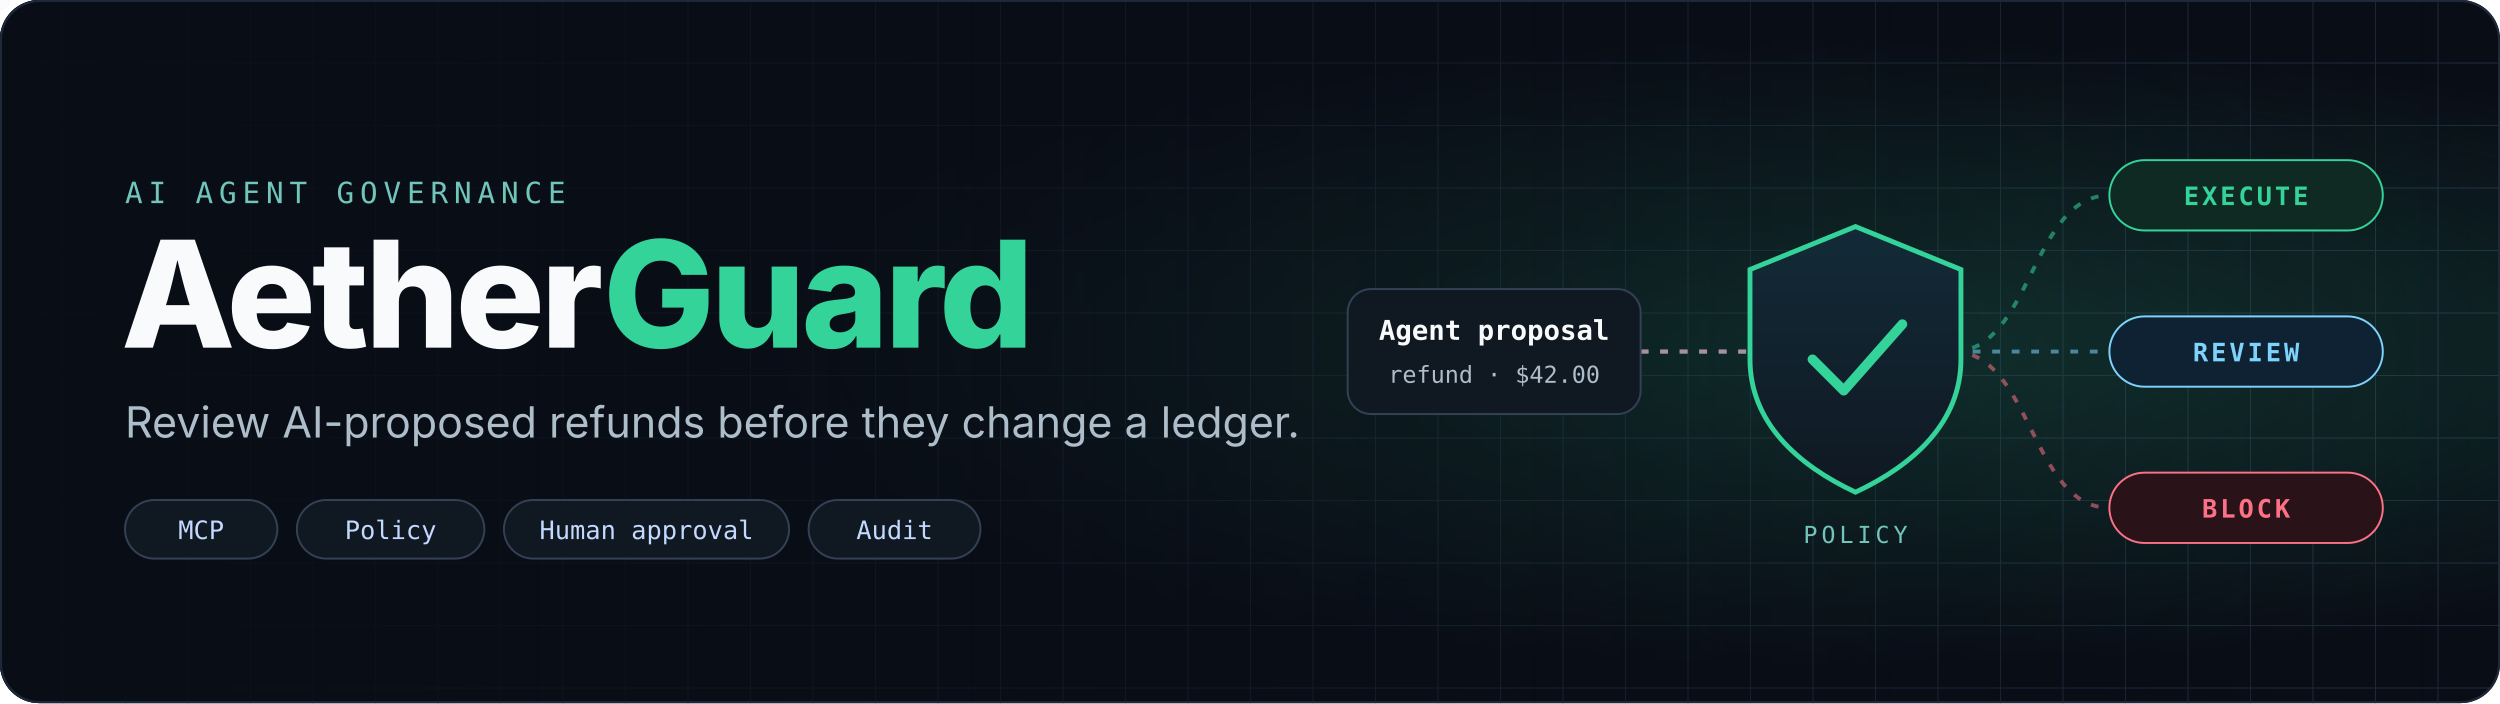
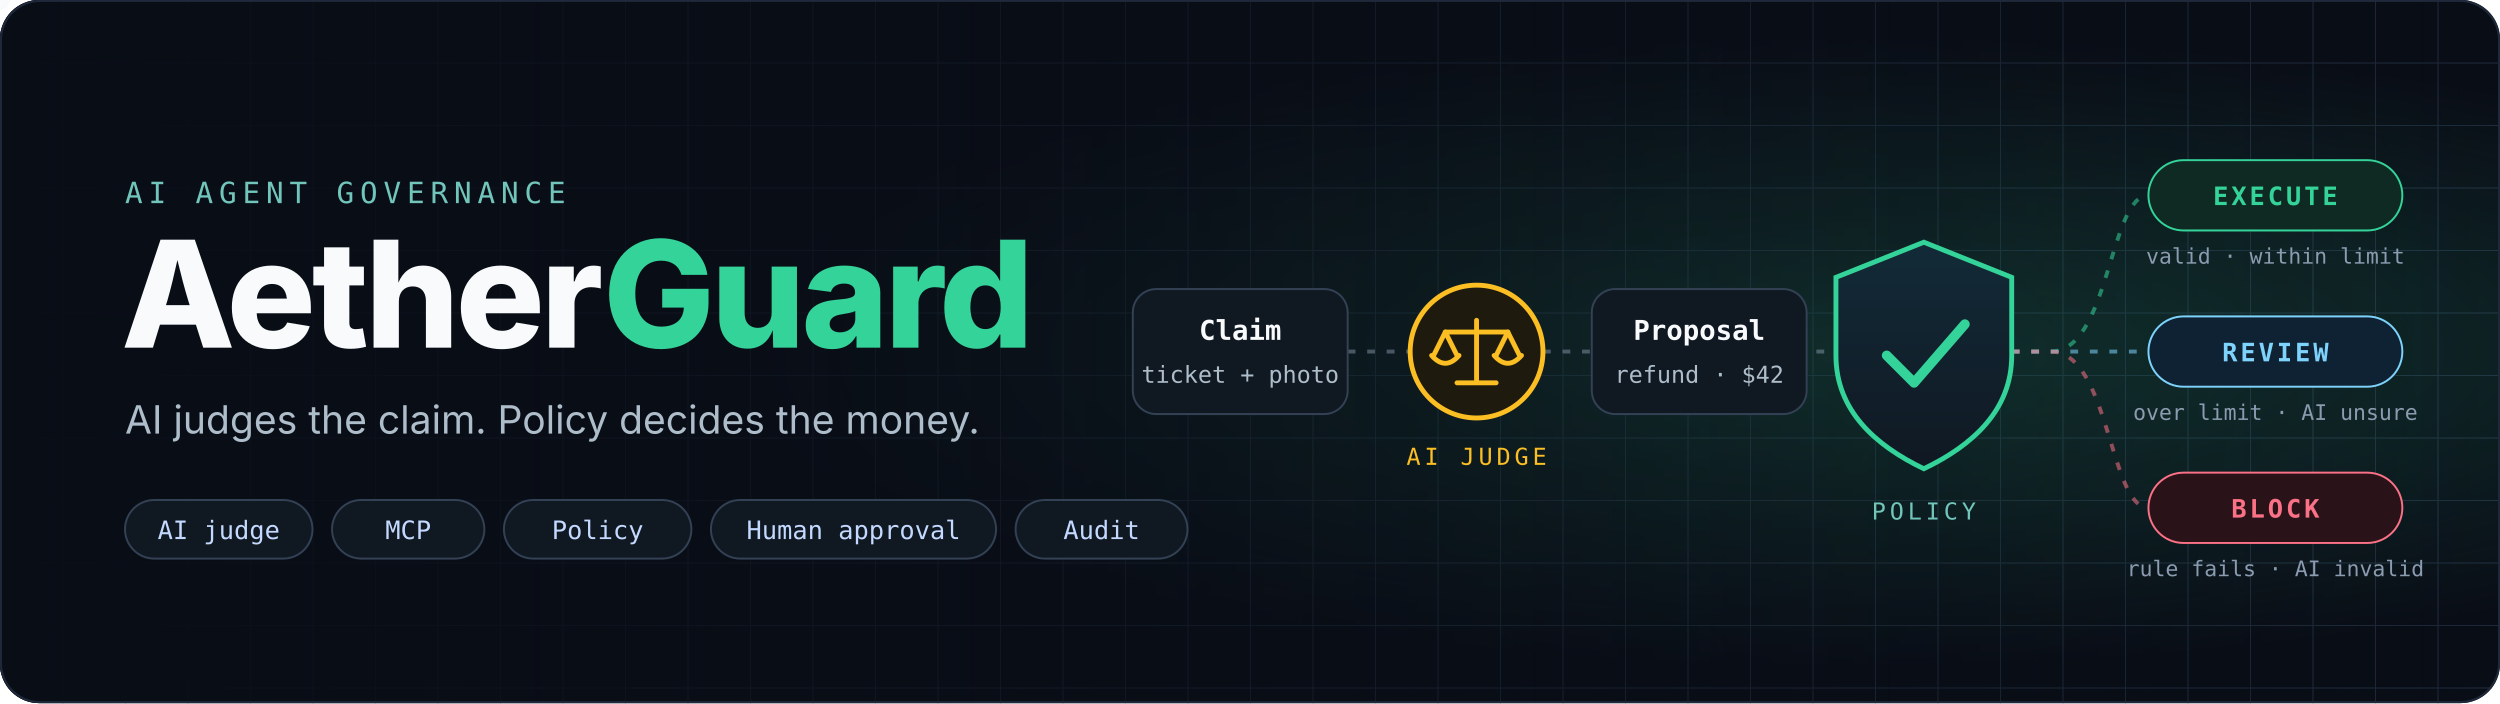
<svg xmlns="http://www.w3.org/2000/svg" viewBox="0 0 1280 360" width="1280" height="360" role="img" aria-labelledby="t d">
  <defs>
    <pattern id="grid" width="32" height="32" patternUnits="userSpaceOnUse">
      <path d="M32 0H0V32" fill="none" stroke="#1E293B" stroke-width="1" />
    </pattern>
    <radialGradient id="glow" cx="74%" cy="50%" r="45%">
      <stop offset="0" stop-color="#34d399" stop-opacity=".22" />
      <stop offset="1" stop-color="#34d399" stop-opacity="0" />
    </radialGradient>
    <linearGradient id="fade" x1="0" x2="1">
      <stop offset="0" stop-color="#090D16" />
      <stop offset=".45" stop-color="#090D16" stop-opacity=".6" />
      <stop offset="1" stop-color="#090D16" stop-opacity="0" />
    </linearGradient>
    <linearGradient id="shield" x1="0" y1="0" x2="0" y2="1">
      <stop offset="0" stop-color="#122b38" />
      <stop offset="1" stop-color="#101822" />
    </linearGradient>
-     <path id="pTop" d="M840 180H1000C1040 180 1040 100 1080 100" />
-     <path id="pMid" d="M840 180H1080" />
-     <path id="pBot" d="M840 180H1000C1040 180 1040 260 1080 260" />
+     <path id="pIn" d="M690 180H940" />
+     <path id="pTop" d="M1030 180H1050C1080 180 1080 100 1100 100" />
+     <path id="pMid" d="M1030 180H1100" />
+     <path id="pBot" d="M1030 180H1050C1080 180 1080 260 1100 260" />
  </defs>
  <rect width="1280" height="360" rx="20" fill="#090D16" />
  <rect width="1280" height="360" rx="20" fill="url(#grid)" />
  <rect width="1280" height="360" rx="20" fill="url(#glow)" />
  <rect width="1280" height="360" rx="20" fill="url(#fade)" />
  <rect x=".5" y=".5" width="1279" height="359" rx="20" fill="none" stroke="#1E293B" />
  <g font-family="-apple-system,BlinkMacSystemFont,'Segoe UI',Inter,Roboto,Helvetica,Arial,sans-serif">
    <text x="64" y="104" fill="#71c5ba" font-family="ui-monospace,SFMono-Regular,Menlo,Consolas,monospace" font-size="15" letter-spacing="3">AI AGENT GOVERNANCE</text>
    <text x="62" y="178" fill="#F8FAFC" font-size="76" font-weight="800" letter-spacing="-2">Aether<tspan fill="#34d399">Guard</tspan>
    </text>
-     <text x="64" y="224" fill="#aebdca" font-size="22">Review AI-proposed refunds before they change a ledger.</text>
+     <text x="64" y="222" fill="#aebdca" font-size="20">AI judges the claim. Policy decides the money.</text>
    <g font-family="ui-monospace,SFMono-Regular,Menlo,Consolas,monospace" font-size="13" fill="#c4d9ff">
-       <rect x="64" y="256" width="78" height="30" rx="15" fill="#101822" stroke="#334155" />
-       <text x="103" y="276" text-anchor="middle">MCP</text>
-       <rect x="152" y="256" width="96" height="30" rx="15" fill="#101822" stroke="#334155" />
-       <text x="200" y="276" text-anchor="middle">Policy</text>
-       <rect x="258" y="256" width="146" height="30" rx="15" fill="#101822" stroke="#334155" />
-       <text x="331" y="276" text-anchor="middle">Human approval</text>
-       <rect x="414" y="256" width="88" height="30" rx="15" fill="#101822" stroke="#334155" />
-       <text x="458" y="276" text-anchor="middle">Audit</text>
+       <rect x="64" y="256" width="96" height="30" rx="15" fill="#101822" stroke="#334155" />
+       <text x="112" y="276" text-anchor="middle">AI judge</text>
+       <rect x="170" y="256" width="78" height="30" rx="15" fill="#101822" stroke="#334155" />
+       <text x="209" y="276" text-anchor="middle">MCP</text>
+       <rect x="258" y="256" width="96" height="30" rx="15" fill="#101822" stroke="#334155" />
+       <text x="306" y="276" text-anchor="middle">Policy</text>
+       <rect x="364" y="256" width="146" height="30" rx="15" fill="#101822" stroke="#334155" />
+       <text x="437" y="276" text-anchor="middle">Human approval</text>
+       <rect x="520" y="256" width="88" height="30" rx="15" fill="#101822" stroke="#334155" />
+       <text x="564" y="276" text-anchor="middle">Audit</text>
    </g>
  </g>
  <g fill="none" stroke-width="2" stroke-dasharray="4 6">
+     <use href="#pIn" stroke="#94a3b8" stroke-opacity=".45" />
    <use href="#pTop" stroke="#34d399" stroke-opacity=".55" />
    <use href="#pMid" stroke="#7dd3fc" stroke-opacity=".55" />
    <use href="#pBot" stroke="#fb7185" stroke-opacity=".55" />
  </g>
  <g fill="#F8FAFC">
+     <circle r="4">
+       <animateMotion dur="3s" repeatCount="indefinite" begin="0s">
+         <mpath href="#pIn" />
+       </animateMotion>
+     </circle>
+     <circle r="4">
+       <animateMotion dur="3s" repeatCount="indefinite" begin="1.5s">
+         <mpath href="#pIn" />
+       </animateMotion>
+     </circle>
    <circle r="5">
      <animateMotion dur="3s" repeatCount="indefinite" begin="0s">
        <mpath href="#pTop" />
      </animateMotion>
    </circle>
    <circle r="5">
      <animateMotion dur="3s" repeatCount="indefinite" begin="1s">
        <mpath href="#pMid" />
      </animateMotion>
    </circle>
    <circle r="5">
      <animateMotion dur="3s" repeatCount="indefinite" begin="2s">
        <mpath href="#pBot" />
      </animateMotion>
    </circle>
  </g>
  <g font-family="ui-monospace,SFMono-Regular,Menlo,Consolas,monospace">
-     <rect x="690" y="148" width="150" height="64" rx="12" fill="#101822" stroke="#334155" />
-     <text x="765" y="174" text-anchor="middle" fill="#F8FAFC" font-size="14" font-weight="700">Agent proposal</text>
-     <text x="765" y="196" text-anchor="middle" fill="#aebdca" font-size="12">refund · $42.00</text>
-     <path d="M950 116L1004 138V184C1004 216 980 238 950 252C920 238 896 216 896 184V138Z" fill="url(#shield)" stroke="#34d399" stroke-width="2.5">
+     <rect x="580" y="148" width="110" height="64" rx="12" fill="#101822" stroke="#334155" />
+     <text x="635" y="174" text-anchor="middle" fill="#F8FAFC" font-size="14" font-weight="700">Claim</text>
+     <text x="635" y="196" text-anchor="middle" fill="#aebdca" font-size="12">ticket + photo</text>
+     <circle cx="756" cy="180" r="34" fill="#1f1a0e" stroke="#fbbf24" stroke-width="2.5">
+       <animate attributeName="stroke-opacity" values="1;.45;1" dur="3s" repeatCount="indefinite" />
+     </circle>
+     <g fill="none" stroke="#fbbf24" stroke-width="2.5" stroke-linecap="round" stroke-linejoin="round">
+       <path d="M756 164V196M746 196H766M740 170H772" />
+       <path d="M740 170L734 182M740 170L746 182M772 170L766 182M772 170L778 182" />
+       <path d="M733 182Q740 190 747 182M765 182Q772 190 779 182" />
+     </g>
+     <text x="756" y="238" text-anchor="middle" fill="#fbbf24" font-size="12" letter-spacing="2">AI JUDGE</text>
+     <rect x="815" y="148" width="110" height="64" rx="12" fill="#101822" stroke="#334155" />
+     <text x="870" y="174" text-anchor="middle" fill="#F8FAFC" font-size="14" font-weight="700">Proposal</text>
+     <text x="870" y="196" text-anchor="middle" fill="#aebdca" font-size="12">refund · $42</text>
+     <path d="M985 124L1030 142V182C1030 210 1010 228 985 240C960 228 940 210 940 182V142Z" fill="url(#shield)" stroke="#34d399" stroke-width="2.5">
      <animate attributeName="stroke-opacity" values="1;.45;1" dur="3s" repeatCount="indefinite" />
    </path>
-     <path d="M928 184L944 200L974 166" fill="none" stroke="#34d399" stroke-width="5" stroke-linecap="round" stroke-linejoin="round" />
-     <text x="950" y="278" text-anchor="middle" fill="#71c5ba" font-size="12" letter-spacing="2">POLICY</text>
-     <rect x="1080" y="82" width="140" height="36" rx="18" fill="#0f2a22" stroke="#34d399" />
-     <text x="1150" y="105" text-anchor="middle" fill="#34d399" font-size="13" font-weight="700" letter-spacing="1.5">EXECUTE</text>
-     <rect x="1080" y="162" width="140" height="36" rx="18" fill="#0f2233" stroke="#7dd3fc" />
-     <text x="1150" y="185" text-anchor="middle" fill="#7dd3fc" font-size="13" font-weight="700" letter-spacing="1.5">REVIEW</text>
-     <rect x="1080" y="242" width="140" height="36" rx="18" fill="#2a1219" stroke="#fb7185" />
-     <text x="1150" y="265" text-anchor="middle" fill="#fb7185" font-size="13" font-weight="700" letter-spacing="1.5">BLOCK</text>
+     <path d="M966 182L980 196L1006 166" fill="none" stroke="#34d399" stroke-width="5" stroke-linecap="round" stroke-linejoin="round" />
+     <text x="985" y="266" text-anchor="middle" fill="#71c5ba" font-size="12" letter-spacing="2">POLICY</text>
+     <rect x="1100" y="82" width="130" height="36" rx="18" fill="#0f2a22" stroke="#34d399" />
+     <text x="1165" y="105" text-anchor="middle" fill="#34d399" font-size="13" font-weight="700" letter-spacing="1.5">EXECUTE</text>
+     <text x="1165" y="135" text-anchor="middle" fill="#8b9bb0" font-size="11">valid · within limit</text>
+     <rect x="1100" y="162" width="130" height="36" rx="18" fill="#0f2233" stroke="#7dd3fc" />
+     <text x="1165" y="185" text-anchor="middle" fill="#7dd3fc" font-size="13" font-weight="700" letter-spacing="1.5">REVIEW</text>
+     <text x="1165" y="215" text-anchor="middle" fill="#8b9bb0" font-size="11">over limit · AI unsure</text>
+     <rect x="1100" y="242" width="130" height="36" rx="18" fill="#2a1219" stroke="#fb7185" />
+     <text x="1165" y="265" text-anchor="middle" fill="#fb7185" font-size="13" font-weight="700" letter-spacing="1.5">BLOCK</text>
+     <text x="1165" y="295" text-anchor="middle" fill="#8b9bb0" font-size="11">rule fails · AI invalid</text>
  </g>
</svg>
